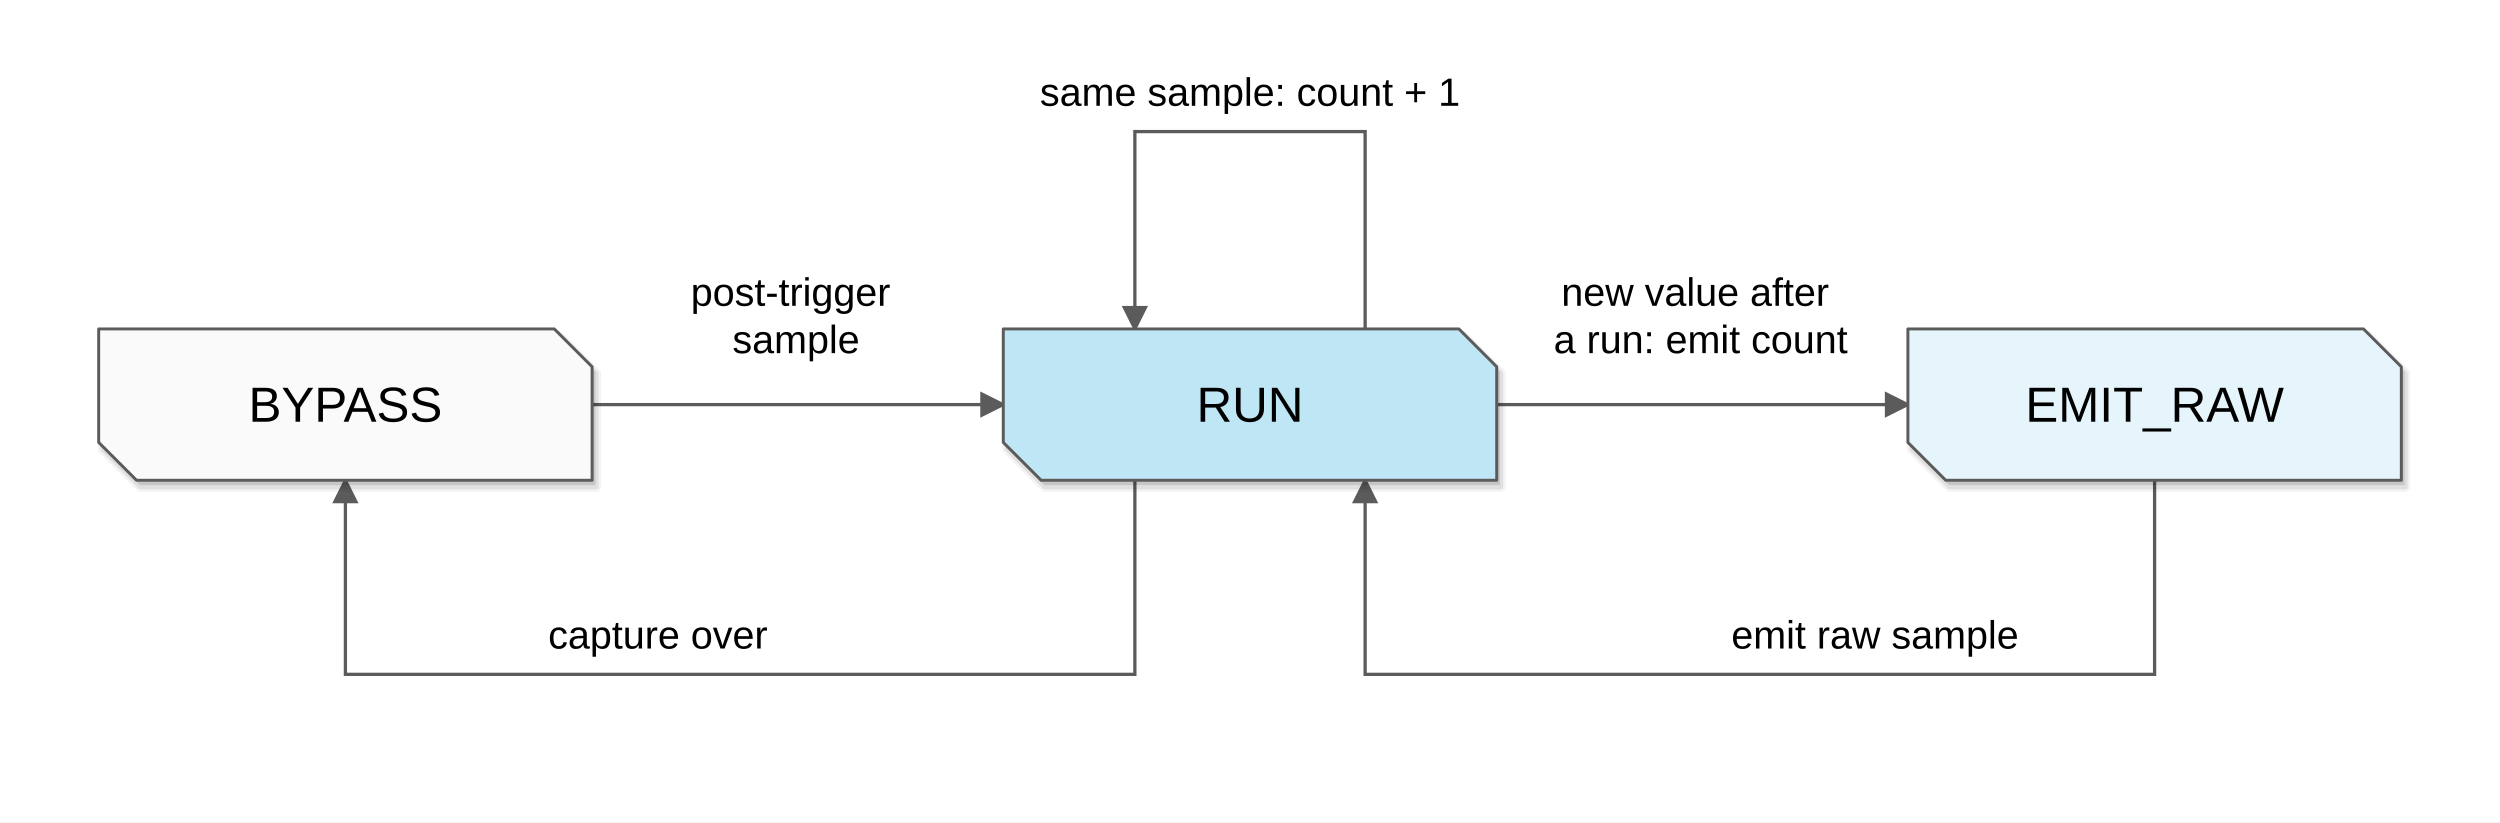
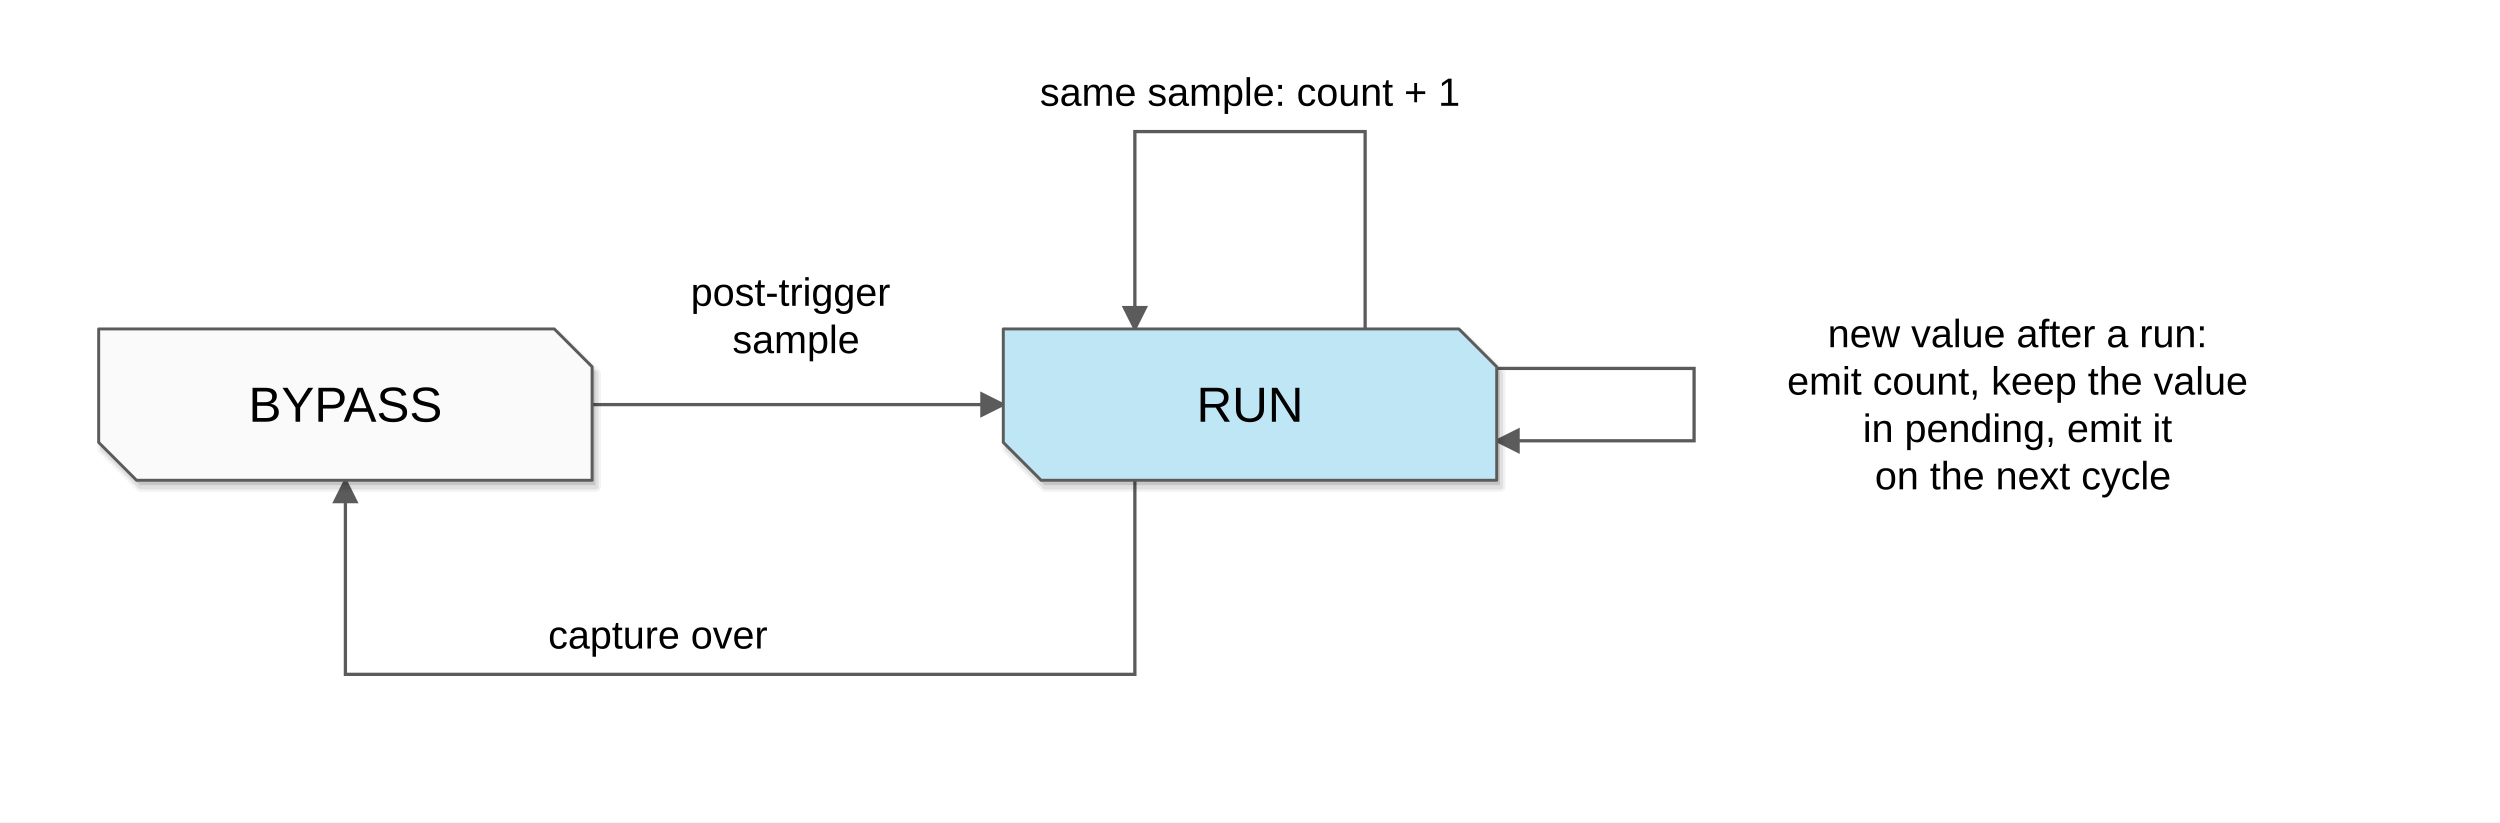
<svg xmlns="http://www.w3.org/2000/svg" width="760" height="250" viewBox="0 0 760 250">
  <defs>
    <marker id="arrow-ctrl" markerUnits="userSpaceOnUse" markerWidth="8" markerHeight="8" refX="7" refY="4" orient="auto">
      <path d="M0,0 L8,4 L0,8 Z" fill="#5b5b5b" />
    </marker>
    <marker id="arrow-ctrl-rev" markerUnits="userSpaceOnUse" markerWidth="8" markerHeight="8" refX="1" refY="4" orient="auto">
      <path d="M8,0 L0,4 L8,8 Z" fill="#5b5b5b" />
    </marker>
    <marker id="arrow-stream" markerUnits="userSpaceOnUse" markerWidth="9" markerHeight="9" refX="9" refY="4.5" orient="auto">
      <path d="M0,0 L9,4.5 L0,9 Z" fill="#606060" />
    </marker>
    <marker id="arrow-accent" markerUnits="userSpaceOnUse" markerWidth="9" markerHeight="9" refX="9" refY="4.5" orient="auto">
      <path d="M0,0 L9,4.5 L0,9 Z" fill="#2eaadc" />
    </marker>
    <marker id="arrow-accent-rev" markerUnits="userSpaceOnUse" markerWidth="9" markerHeight="9" refX="0" refY="4.5" orient="auto">
      <path d="M9,0 L0,4.5 L9,9 Z" fill="#2eaadc" />
    </marker>
    <marker id="arrow-stream-rev" markerUnits="userSpaceOnUse" markerWidth="9" markerHeight="9" refX="0" refY="4.5" orient="auto">
      <path d="M9,0 L0,4.5 L9,9 Z" fill="#606060" />
    </marker>
  </defs>
  <rect width="100%" height="100%" fill="#ffffff" />
  <polyline points="180,123 305,123" fill="none" stroke="#5b5b5b" stroke-width="1.0" marker-end="url(#arrow-ctrl)" />
  <text x="242" y="88.8" font-family="Carlito, Calibri, 'Liberation Sans', Arial, sans-serif" font-size="12" fill="#000000" text-anchor="middle" dominant-baseline="central">
    <tspan x="242" dy="0">post-trigger</tspan>
    <tspan x="242" dy="14.4">sample</tspan>
  </text>
  <polyline points="415,100 415,40 345,40 345,100" fill="none" stroke="#5b5b5b" stroke-width="1.0" marker-end="url(#arrow-ctrl)" />
  <text x="380" y="28" font-family="Carlito, Calibri, 'Liberation Sans', Arial, sans-serif" font-size="12" fill="#000000" text-anchor="middle" dominant-baseline="central">
    <tspan x="380" dy="0">same sample: count + 1</tspan>
  </text>
-   <polyline points="455,123 580,123" fill="none" stroke="#5b5b5b" stroke-width="1.0" marker-end="url(#arrow-ctrl)" />
-   <text x="517" y="88.8" font-family="Carlito, Calibri, 'Liberation Sans', Arial, sans-serif" font-size="12" fill="#000000" text-anchor="middle" dominant-baseline="central">
-     <tspan x="517" dy="0">new value after</tspan>
-     <tspan x="517" dy="14.4">a run: emit count</tspan>
-   </text>
-   <polyline points="655,146 655,205 415,205 415,146" fill="none" stroke="#5b5b5b" stroke-width="1.0" marker-end="url(#arrow-ctrl)" />
-   <text x="570" y="193" font-family="Carlito, Calibri, 'Liberation Sans', Arial, sans-serif" font-size="12" fill="#000000" text-anchor="middle" dominant-baseline="central">
-     <tspan x="570" dy="0">emit raw sample</tspan>
+   <polyline points="455,112 515,112 515,134 455,134" fill="none" stroke="#5b5b5b" stroke-width="1.0" marker-end="url(#arrow-ctrl)" />
+   <text x="615" y="101.4" font-family="Carlito, Calibri, 'Liberation Sans', Arial, sans-serif" font-size="12" fill="#000000" text-anchor="middle" dominant-baseline="central">
+     <tspan x="615" dy="0">new value after a run:</tspan>
+     <tspan x="615" dy="14.4">emit count, keep the value</tspan>
+     <tspan x="615" dy="14.4">in pending, emit it</tspan>
+     <tspan x="615" dy="14.4">on the next cycle</tspan>
  </text>
  <polyline points="345,146 345,205 105,205 105,146" fill="none" stroke="#5b5b5b" stroke-width="1.0" marker-end="url(#arrow-ctrl)" />
  <text x="200" y="193" font-family="Carlito, Calibri, 'Liberation Sans', Arial, sans-serif" font-size="12" fill="#000000" text-anchor="middle" dominant-baseline="central">
    <tspan x="200" dy="0">capture over</tspan>
  </text>
  <g fill="#000000" stroke="#000000" stroke-width="3.0" opacity="0.05" stroke-linejoin="round" aria-hidden="true">
    <path d="M31.2,102 L169.7,102 L181.2,113.5 L181.2,148 Q181.2,148 181.2,148 L42.7,148 L31.2,136.5 L31.2,102 Q31.2,102 31.2,102 Z" />
  </g>
  <g fill="#000000" stroke="#000000" stroke-width="1.5" opacity="0.08" stroke-linejoin="round" aria-hidden="true">
    <path d="M31.2,102 L169.7,102 L181.2,113.5 L181.2,148 Q181.2,148 181.2,148 L42.7,148 L31.2,136.5 L31.2,102 Q31.2,102 31.2,102 Z" />
  </g>
  <g fill="#000000" stroke="#000000" stroke-width="0" opacity="0.12" stroke-linejoin="round" aria-hidden="true">
    <path d="M31,101.5 L169.5,101.5 L181,113 L181,147.5 Q181,147.5 181,147.5 L42.5,147.5 L31,136 L31,101.5 Q31,101.5 31,101.5 Z" />
  </g>
  <g fill="#fafafa" stroke="#5b5b5b" stroke-width="0.9" stroke-linejoin="round">
    <path d="M30,100 L168.5,100 L180,111.5 L180,146 Q180,146 180,146 L41.5,146 L30,134.5 L30,100 Q30,100 30,100 Z" />
  </g>
  <text x="105" y="123" font-family="Carlito, Calibri, 'Liberation Sans', Arial, sans-serif" font-size="15" fill="#000000" text-anchor="middle" dominant-baseline="central">
    <tspan x="105" dy="0">BYPASS</tspan>
  </text>
  <g fill="#000000" stroke="#000000" stroke-width="3.0" opacity="0.05" stroke-linejoin="round" aria-hidden="true">
    <path d="M306.2,102 L444.7,102 L456.2,113.5 L456.2,148 Q456.2,148 456.2,148 L317.7,148 L306.2,136.5 L306.2,102 Q306.2,102 306.2,102 Z" />
  </g>
  <g fill="#000000" stroke="#000000" stroke-width="1.5" opacity="0.08" stroke-linejoin="round" aria-hidden="true">
    <path d="M306.2,102 L444.7,102 L456.2,113.5 L456.2,148 Q456.2,148 456.2,148 L317.7,148 L306.2,136.5 L306.2,102 Q306.2,102 306.2,102 Z" />
  </g>
  <g fill="#000000" stroke="#000000" stroke-width="0" opacity="0.12" stroke-linejoin="round" aria-hidden="true">
    <path d="M306,101.5 L444.5,101.5 L456,113 L456,147.5 Q456,147.5 456,147.5 L317.5,147.5 L306,136 L306,101.5 Q306,101.5 306,101.5 Z" />
  </g>
  <g fill="#bfe6f5" stroke="#5b5b5b" stroke-width="0.9" stroke-linejoin="round">
    <path d="M305,100 L443.5,100 L455,111.5 L455,146 Q455,146 455,146 L316.5,146 L305,134.5 L305,100 Q305,100 305,100 Z" />
  </g>
  <text x="380" y="123" font-family="Carlito, Calibri, 'Liberation Sans', Arial, sans-serif" font-size="15" fill="#000000" text-anchor="middle" dominant-baseline="central">
    <tspan x="380" dy="0">RUN</tspan>
  </text>
-   <g fill="#000000" stroke="#000000" stroke-width="3.0" opacity="0.05" stroke-linejoin="round" aria-hidden="true">
-     <path d="M581.2,102 L719.7,102 L731.2,113.5 L731.2,148 Q731.2,148 731.2,148 L592.7,148 L581.2,136.5 L581.2,102 Q581.2,102 581.2,102 Z" />
-   </g>
-   <g fill="#000000" stroke="#000000" stroke-width="1.5" opacity="0.08" stroke-linejoin="round" aria-hidden="true">
-     <path d="M581.2,102 L719.7,102 L731.2,113.5 L731.2,148 Q731.2,148 731.2,148 L592.7,148 L581.2,136.5 L581.2,102 Q581.2,102 581.2,102 Z" />
-   </g>
-   <g fill="#000000" stroke="#000000" stroke-width="0" opacity="0.12" stroke-linejoin="round" aria-hidden="true">
-     <path d="M581,101.5 L719.5,101.5 L731,113 L731,147.5 Q731,147.5 731,147.5 L592.5,147.5 L581,136 L581,101.5 Q581,101.5 581,101.5 Z" />
-   </g>
-   <g fill="#e6f5fb" stroke="#5b5b5b" stroke-width="0.9" stroke-linejoin="round">
-     <path d="M580,100 L718.5,100 L730,111.5 L730,146 Q730,146 730,146 L591.5,146 L580,134.5 L580,100 Q580,100 580,100 Z" />
-   </g>
-   <text x="655" y="123" font-family="Carlito, Calibri, 'Liberation Sans', Arial, sans-serif" font-size="15" fill="#000000" text-anchor="middle" dominant-baseline="central">
-     <tspan x="655" dy="0">EMIT_RAW</tspan>
-   </text>
</svg>
